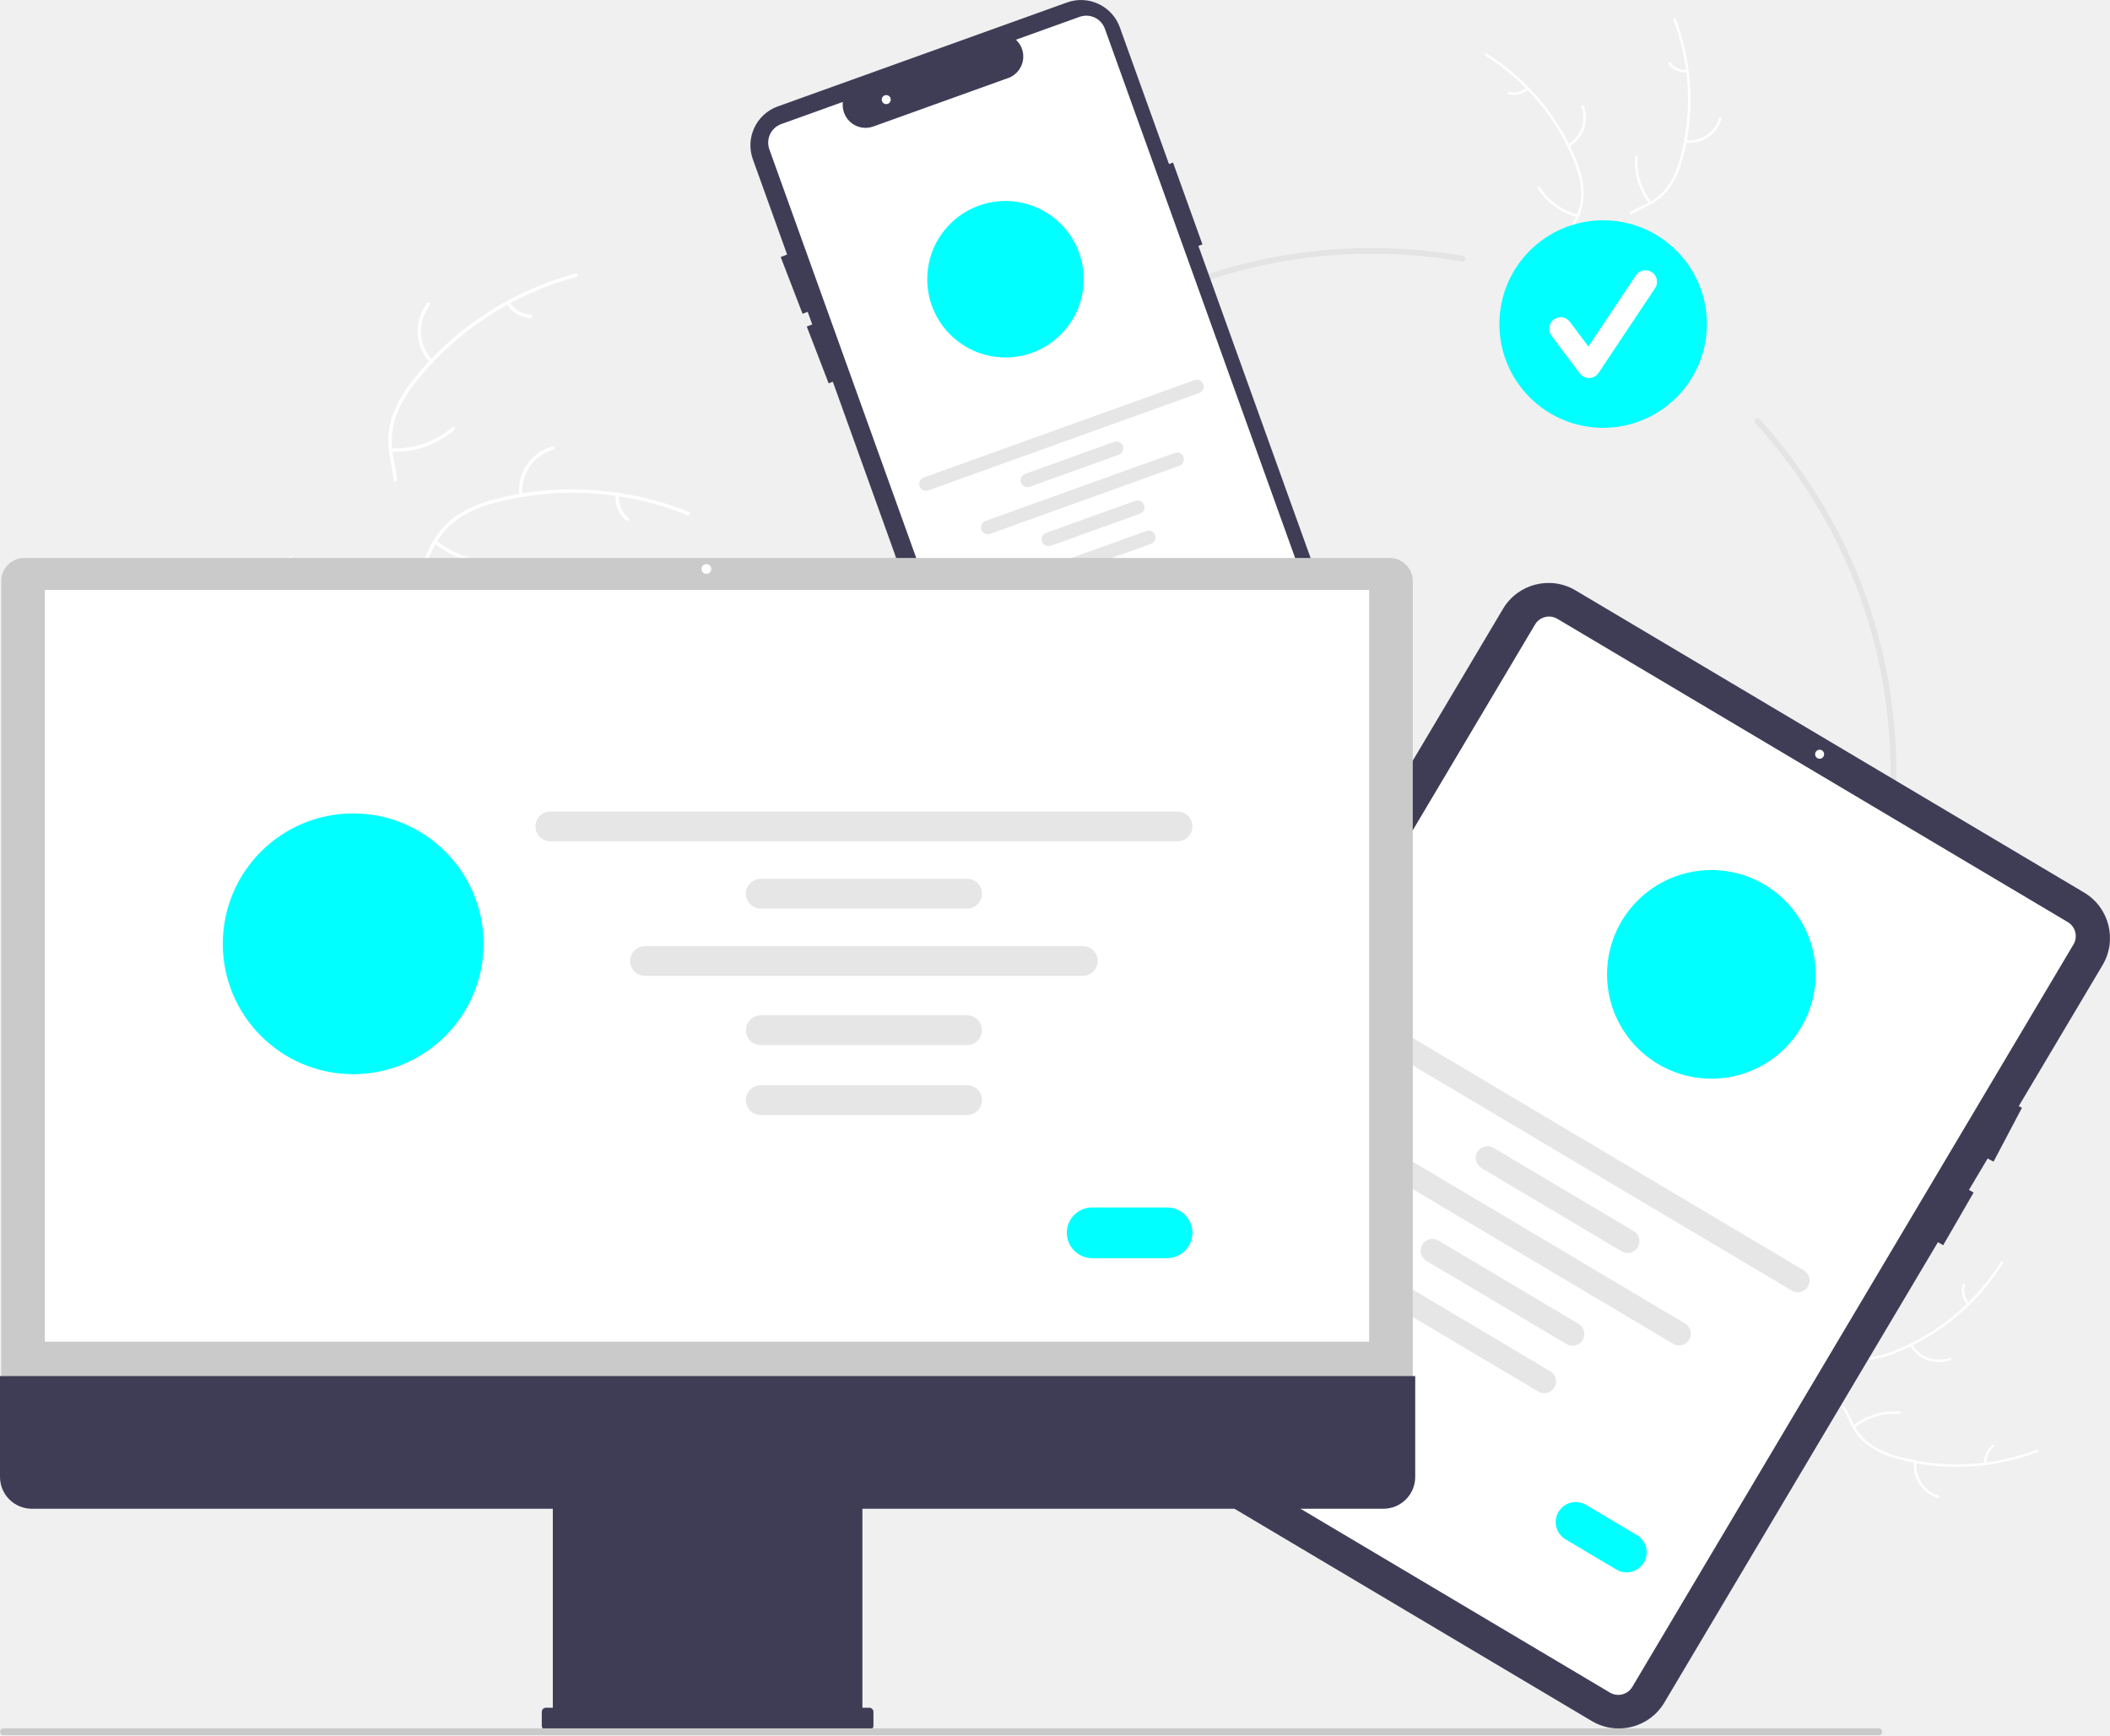
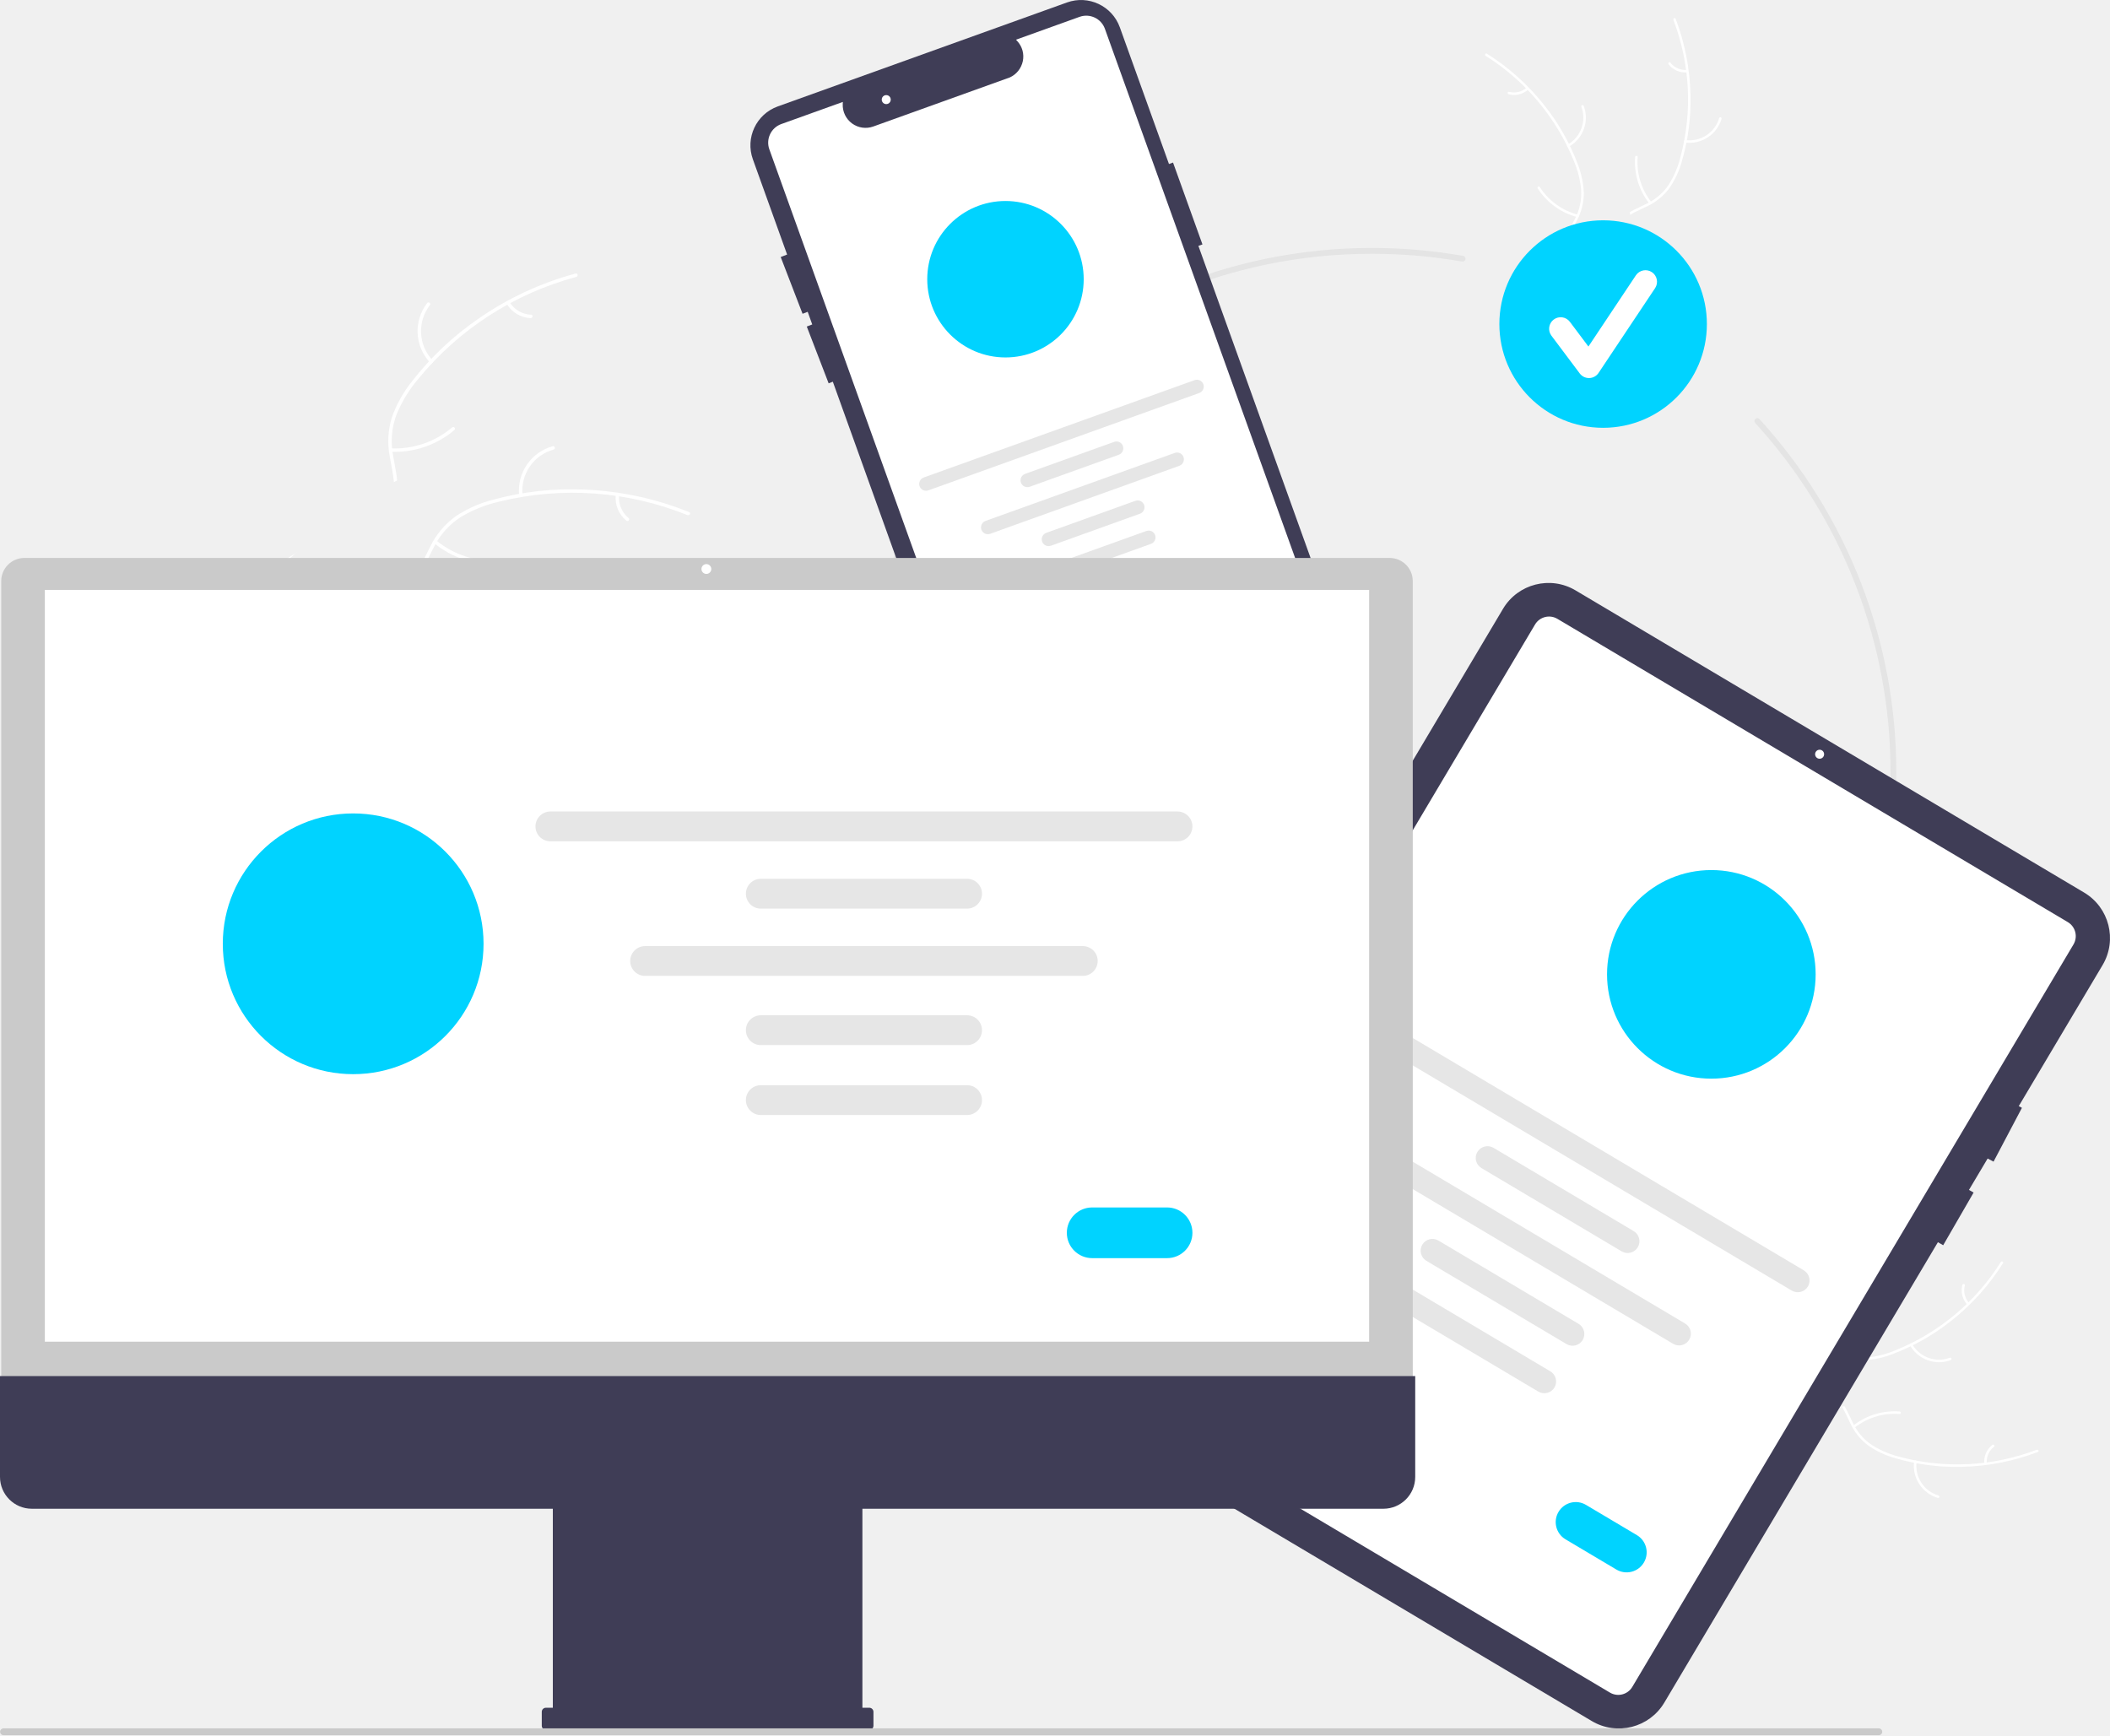
<svg xmlns="http://www.w3.org/2000/svg" data-name="Layer 1" width="728.252" height="598.943" viewBox="0 0 728.252 598.943">
  <path d="M828.549,210.725c4.653-18.979.229-41.112-14.804-53.595a90.031,90.031,0,0,1-22.02,57.757c-5.393,6.171-12.034,12.472-12.296,20.663-.163,5.097,2.325,9.992,5.754,13.767,3.429,3.775,7.754,6.6,12.027,9.381l.628,1.107C811.595,245.929,823.896,229.704,828.549,210.725Z" transform="translate(-235.874 -150.5287)" fill="#f0f0f0" />
  <path d="M813.443,157.407a76.953,76.953,0,0,1,2.45,47.282,33.138,33.138,0,0,1-4.048,9.561,19.006,19.006,0,0,1-7.557,6.554c-2.825,1.429-5.879,2.563-8.308,4.653a11.638,11.638,0,0,0-3.915,8.675c-.117,4.087,1.241,7.972,2.701,11.725,1.621,4.167,3.371,8.47,2.996,13.032-.045.553.815.591.86.039.652-7.938-4.739-14.643-5.594-22.342-.399-3.593.282-7.327,2.939-9.947,2.323-2.291,5.472-3.463,8.344-4.884a20.281,20.281,0,0,0,7.628-6.133,30.636,30.636,0,0,0,4.401-9.37A74.658,74.658,0,0,0,819.326,183.11a78.317,78.317,0,0,0-5.121-26.104c-.197-.516-.958-.112-.763.401Z" transform="translate(-235.874 -150.5287)" fill="#fff" />
  <path d="M817.533,199.737a11.545,11.545,0,0,0,12.52-8.171c.156-.532-.663-.799-.819-.266a10.691,10.691,0,0,1-11.661,7.577c-.549-.072-.585.789-.039.86Z" transform="translate(-235.874 -150.5287)" fill="#fff" />
  <path d="M805.816,220.269a22.253,22.253,0,0,1-4.721-15.515c.043-.553-.817-.591-.86-.039A23.146,23.146,0,0,0,805.18,220.85c.345.435.979-.148.636-.581Z" transform="translate(-235.874 -150.5287)" fill="#fff" />
  <path d="M818.083,174.658a6.535,6.535,0,0,1-5.675-2.5c-.34-.439-.973.145-.636.581a7.323,7.323,0,0,0,6.272,2.779.445.445,0,0,0,.45-.411.433.433,0,0,0-.411-.45Z" transform="translate(-235.874 -150.5287)" fill="#fff" />
  <path d="M748.735,169.416c.204.28.409.56.611.847a86.065,86.065,0,0,1,7.223,11.948c.166.32.329.647.486.971a90.732,90.732,0,0,1,8.806,32.223,88.112,88.112,0,0,1,.062,13.388c-.441,6.156-1.408,12.796.164,18.568a15.114,15.114,0,0,0,.583,1.778l29.769,11.347c.081-.008.159-.009.24-.017l1.168.507c.033-.229.061-.467.094-.695.019-.133.032-.268.052-.4.011-.089.021-.179.036-.258.004-.03.007-.059.008-.082.015-.08.02-.156.033-.229q.247-1.994.467-3.999c.003-.007.003-.007-.001-.016a129.556,129.556,0,0,0,.007-30.63c-.04-.303-.077-.613-.131-.921a84.079,84.079,0,0,0-2.977-13.394,74.329,74.329,0,0,0-2.609-7.054A61.81,61.81,0,0,0,782.497,186.96c-8.528-9.707-20.066-16.579-32.789-17.484C749.382,169.453,749.063,169.432,748.735,169.416Z" transform="translate(-235.874 -150.5287)" fill="#f0f0f0" />
  <path d="M748.658,169.819a76.953,76.953,0,0,1,30.424,36.277,33.138,33.138,0,0,1,2.525,10.071,19.006,19.006,0,0,1-2.088,9.783c-1.395,2.841-3.151,5.586-3.832,8.717a11.638,11.638,0,0,0,2.097,9.284c2.367,3.334,5.79,5.618,9.216,7.735,3.803,2.351,7.791,4.733,10.239,8.601.297.469,1.007-.019.71-.487-4.259-6.73-12.6-8.838-17.918-14.471-2.482-2.628-4.186-6.02-3.642-9.711.476-3.227,2.284-6.059,3.722-8.924a20.281,20.281,0,0,0,2.398-9.489,30.636,30.636,0,0,0-2.128-10.131,74.658,74.658,0,0,0-11.549-20.275,78.317,78.317,0,0,0-19.805-17.759c-.468-.294-.833.487-.368.779Z" transform="translate(-235.874 -150.5287)" fill="#fff" />
  <path d="M777.409,201.155a11.545,11.545,0,0,0,5.077-14.062c-.196-.518-1.011-.238-.814.281a10.691,10.691,0,0,1-4.749,13.071c-.482.273.007.982.487.71Z" transform="translate(-235.874 -150.5287)" fill="#fff" />
  <path d="M780.415,224.603a22.253,22.253,0,0,1-13.11-9.545c-.298-.468-1.008.02-.71.487a23.146,23.146,0,0,0,13.663,9.905c.538.139.693-.708.158-.847Z" transform="translate(-235.874 -150.5287)" fill="#fff" />
  <path d="M762.749,180.8a6.535,6.535,0,0,1-6.036,1.421c-.535-.146-.69.702-.158.847a7.323,7.323,0,0,0,6.681-1.557.445.445,0,0,0,.112-.599.433.433,0,0,0-.599-.112Z" transform="translate(-235.874 -150.5287)" fill="#fff" />
  <path d="M709.374,598.115c-99.804,0-181-81.196-181-181s81.196-181,181-181a182.729,182.729,0,0,1,31.477,2.728 1.0 1,0,1,1-.345,1.97A180.782,180.782,0,0,0,709.374,238.115c-98.701,0-179,80.299-179,179s80.299,179,179,179,179-80.299,179-179a178.548,178.548,0,0,0-46.695-120.569,1,1,0,0,1,1.478-1.348,180.544,180.544,0,0,1,47.217,121.916C890.374,516.919,809.178,598.115,709.374,598.115Z" transform="translate(-235.874 -150.5287)" fill="#e4e4e4" />
-   <circle cx="553.307" cy="111.852" r="35.811" fill="#00FFFF " />
+   <circle cx="553.307" cy="111.852" r="35.811" fill="#00d3ff" />
  <path d="M784.296,281.019a3.982,3.982,0,0,1-3.186-1.594l-9.77-13.027a3.983,3.983,0,1,1,6.374-4.78l6.392,8.522,16.416-24.624a3.984,3.984,0,0,1,6.629,4.419l-19.54,29.309a3.985,3.985,0,0,1-3.204,1.773C784.37,281.018,784.333,281.019,784.296,281.019Z" transform="translate(-235.874 -150.5287)" fill="#fff" />
  <path d="M704.717,389.026,649.494,235.396l1.4-.503-10.156-28.257-1.4.504-16.956-47.169a14.255,14.255,0,0,0-18.237-8.593l-99.833,35.885a14.256,14.256,0,0,0-8.594,18.237l11.822,32.889-2.213.852,7.547,19.597,1.771-.682,1.567,4.359-1.885.726,7.547,19.597,1.444-.556,54.736,152.274a14.23,14.23,0,0,0,18.238,8.594l99.832-35.885A14.273,14.273,0,0,0,704.717,389.026Z" transform="translate(-235.874 -150.5287)" fill="#3f3d56" />
  <path d="M591.041,438.086a6.845,6.845,0,0,1-6.424-4.524L501.412,202.087a6.831,6.831,0,0,1,4.118-8.739l21.241-7.635-.032.743a7.874,7.874,0,0,0,10.53,7.742L584.41,177.254a7.974,7.974,0,0,0,4.488-5.636,7.808,7.808,0,0,0-1.861-6.835l-.498-.553,21.941-7.887a6.84,6.84,0,0,1,8.739,4.118L696.604,381.306a18.147,18.147,0,0,1-10.927,23.188L593.356,437.68A6.842,6.842,0,0,1,591.041,438.086Z" transform="translate(-235.874 -150.5287)" fill="#fff" />
-   <circle cx="347.033" cy="96.377" r="27" fill="#00FFFF " />
+   <circle cx="347.033" cy="96.377" r="27" fill="#00d3ff" />
  <path d="M649.813,286.17l-93.502,33.61a2.362,2.362,0,1,1-1.598-4.445l93.502-33.61a2.362,2.362,0,0,1,1.598,4.445Z" transform="translate(-235.874 -150.5287)" fill="#e6e6e6" />
  <path d="M622.046,307.48l-30.756,11.055a2.362,2.362,0,1,1-1.598-4.445l30.756-11.055a2.362,2.362,0,0,1,1.598,4.445Z" transform="translate(-235.874 -150.5287)" fill="#e6e6e6" />
  <path d="M629.361,327.831l-30.756,11.055a2.362,2.362,0,1,1-1.598-4.445L627.763,323.386a2.362,2.362,0,0,1,1.598,4.445Z" transform="translate(-235.874 -150.5287)" fill="#e6e6e6" />
  <path d="M633.108,338.255,602.352,349.31a2.362,2.362,0,1,1-1.598-4.445l30.756-11.055a2.362,2.362,0,1,1,1.598,4.445Z" transform="translate(-235.874 -150.5287)" fill="#e6e6e6" />
  <path d="M642.901,311.313l-65.253,23.456a2.362,2.362,0,1,1-1.598-4.445l65.253-23.456a2.362,2.362,0,1,1,1.598,4.445Z" transform="translate(-235.874 -150.5287)" fill="#e6e6e6" />
-   <path d="M629.758,363.558l-11.167,4.014a4.016,4.016,0,0,1-2.717-7.559l11.167-4.014a4.016,4.016,0,0,1,2.717,7.559Z" transform="translate(-235.874 -150.5287)" fill="#00FFFF " />
+   <path d="M629.758,363.558l-11.167,4.014a4.016,4.016,0,0,1-2.717-7.559l11.167-4.014a4.016,4.016,0,0,1,2.717,7.559Z" transform="translate(-235.874 -150.5287)" fill="#00d3ff" />
  <circle cx="305.882" cy="34.38" r="1.553" fill="#fff" />
  <path d="M363.157,272.252c17.406-20.488,45.647-33.401,71.684-26.706a123.863,123.863,0,0,0-46.635,71.113c-2.531,10.987-4.202,23.471-13.122,30.366-5.55,4.291-13.014,5.464-19.986,4.685-6.972-.779-13.608-3.323-20.155-5.845l-1.741.193C337.581,319.535,345.752,292.741,363.157,272.252Z" transform="translate(-235.874 -150.5287)" fill="#f0f0f0" />
  <path d="M434.775,246.107a105.87,105.87,0,0,0-54.686,35.389,45.591,45.591,0,0,0-7.395,12.221,26.149,26.149,0,0,0-1.213,13.708c.685,4.301,1.883,8.62,1.511,13.013a16.011,16.011,0,0,1-6.514,11.358c-4.461,3.426-9.887,5.044-15.248,6.442-5.953,1.552-12.16,3.07-16.944,7.166-.58.496-1.316-.432-.737-.928,8.323-7.127,20.144-6.522,29.417-11.776,4.327-2.452,7.941-6.222,8.719-11.295.681-4.436-.551-8.892-1.282-13.24a27.903,27.903,0,0,1,.687-13.448,42.148,42.148,0,0,1,6.898-12.46,102.712,102.712,0,0,1,23.391-21.986A107.747,107.747,0,0,1,434.607,244.933c.735-.197.898.978.168,1.173Z" transform="translate(-235.874 -150.5287)" fill="#fff" />
  <path d="M384.289,275.674a15.884,15.884,0,0,1-.985-20.544c.467-.602,1.425.095.957.699a14.708,14.708,0,0,0,.955,19.109c.524.554-.407,1.288-.928.737Z" transform="translate(-235.874 -150.5287)" fill="#fff" />
  <path d="M370.846,305.29A30.615,30.615,0,0,0,391.948,298.044c.581-.494,1.318.434.737.928a31.844,31.844,0,0,1-21.974,7.495c-.763-.034-.624-1.211.135-1.177Z" transform="translate(-235.874 -150.5287)" fill="#fff" />
  <path d="M411.802,254.842a8.991,8.991,0,0,0,7.362,4.311c.763.025.623,1.202-.135,1.177a10.075,10.075,0,0,1-8.155-4.751.612.612,0,0,1,.095-.832.595.595,0,0,1,.832.095Z" transform="translate(-235.874 -150.5287)" fill="#fff" />
  <path d="M473.557,327.924c-.477-.002-.954-.004-1.437.002a118.406,118.406,0,0,0-19.142,1.581c-.49.073-.986.154-1.474.241a124.827,124.827,0,0,0-43.022,16.163,121.222,121.222,0,0,0-14.975,10.724c-6.508,5.454-13.13,11.886-20.832,14.787a20.794,20.794,0,0,1-2.452.784L333.573,348.168c-.056-.096-.118-.185-.174-.281l-1.507-.893c.229-.221.471-.445.7-.665.132-.129.273-.252.405-.38.091-.084.182-.168.259-.249.03-.028.061-.056.085-.076.077-.081.157-.148.229-.221q2.024-1.883,4.082-3.745c.005-.008.005-.008.019-.011,10.477-9.428,21.834-18.064,34.14-24.703.37-.2.746-.408,1.133-.596a115.674,115.674,0,0,1,17.332-7.48,102.264,102.264,0,0,1,9.967-2.779,85.037,85.037,0,0,1,26.536-1.658c17.697,1.681,34.66,9.004,45.927,22.457C472.994,327.233,473.274,327.572,473.557,327.924Z" transform="translate(-235.874 -150.5287)" fill="#f0f0f0" />
  <path d="M473.169,328.336a105.87,105.87,0,0,0-64.97-4.669,45.591,45.591,0,0,0-13.263,5.305,26.149,26.149,0,0,0-9.222,10.215c-2.043,3.846-3.686,8.017-6.628,11.299a16.011,16.011,0,0,1-12.04,5.147c-5.624.049-10.931-1.926-16.053-4.037-5.687-2.344-11.558-4.87-17.844-4.479-.762.047-.79-1.137-.03-1.184,10.936-.679,20.011,6.921,30.578,8.308,4.931.647,10.086-.187,13.762-3.769,3.214-3.132,4.913-7.431,6.948-11.344a27.902,27.902,0,0,1,8.645-10.324,42.148,42.148,0,0,1,13.01-5.796,102.713,102.713,0,0,1,31.914-3.472,107.747,107.747,0,0,1,35.765,7.761c.705.285.128,1.321-.572,1.038Z" transform="translate(-235.874 -150.5287)" fill="#fff" />
  <path d="M415.057,321.547a15.884,15.884,0,0,1,11.583-16.996c.736-.2,1.081.934.344,1.134a14.708,14.708,0,0,0-10.742,15.832c.084.758-1.101.783-1.184.03Z" transform="translate(-235.874 -150.5287)" fill="#fff" />
  <path d="M386.493,337.1a30.615,30.615,0,0,0,21.211,6.92c.762-.045.791,1.14.03,1.184a31.844,31.844,0,0,1-22.057-7.245c-.589-.487.231-1.343.816-.859Z" transform="translate(-235.874 -150.5287)" fill="#fff" />
  <path d="M449.567,321.479a8.991,8.991,0,0,0,3.282,7.875c.594.479-.226,1.335-.816.859a10.075,10.075,0,0,1-3.651-8.703.612.612,0,0,1,.577-.607.595.595,0,0,1,.607.577Z" transform="translate(-235.874 -150.5287)" fill="#fff" />
  <path d="M885.524,666.043c18.979,4.653,41.112.229,53.595-14.804a90.031,90.031,0,0,1-57.757-22.02c-6.171-5.393-12.472-12.034-20.663-12.296-5.097-.163-9.992,2.325-13.767,5.754-3.775,3.429-6.6,7.754-9.381,12.027l-1.107.628C850.32,649.088,866.545,661.389,885.524,666.043Z" transform="translate(-235.874 -150.5287)" fill="#f0f0f0" />
  <path d="M938.842,650.936a76.953,76.953,0,0,1-47.282,2.45,33.138,33.138,0,0,1-9.561-4.048,19.006,19.006,0,0,1-6.554-7.557c-1.429-2.825-2.563-5.879-4.653-8.308a11.638,11.638,0,0,0-8.675-3.915c-4.087-.117-7.972,1.241-11.725,2.701-4.167,1.621-8.47,3.371-13.032,2.996-.553-.045-.591.815-.039.86,7.938.652,14.643-4.739,22.342-5.594,3.593-.399,7.327.282,9.947,2.939,2.291,2.323,3.463,5.472,4.884,8.344a20.281,20.281,0,0,0,6.133,7.628,30.636,30.636,0,0,0,9.37,4.401,74.657,74.657,0,0,0,23.142,2.986,78.317,78.317,0,0,0,26.104-5.121c.516-.197.112-.958-.401-.763Z" transform="translate(-235.874 -150.5287)" fill="#fff" />
  <path d="M896.512,655.026a11.545,11.545,0,0,0,8.171,12.52c.532.156.799-.663.266-.819a10.691,10.691,0,0,1-7.577-11.661c.072-.549-.789-.585-.86-.039Z" transform="translate(-235.874 -150.5287)" fill="#fff" />
  <path d="M875.98,643.309a22.253,22.253,0,0,1,15.515-4.721c.553.043.591-.817.039-.86a23.146,23.146,0,0,0-16.135,4.945c-.435.345.148.979.581.636Z" transform="translate(-235.874 -150.5287)" fill="#fff" />
  <path d="M921.591,655.577a6.535,6.535,0,0,1,2.5-5.675c.439-.34-.145-.973-.581-.636a7.323,7.323,0,0,0-2.779,6.272.445.445,0,0,0,.411.45.433.433,0,0,0,.45-.411Z" transform="translate(-235.874 -150.5287)" fill="#fff" />
  <path d="M926.833,586.228c-.28.204-.56.409-.847.611a86.065,86.065,0,0,1-11.948,7.223c-.32.166-.647.329-.971.486a90.732,90.732,0,0,1-32.223,8.806,88.112,88.112,0,0,1-13.388.062c-6.156-.441-12.796-1.408-18.568.164a15.114,15.114,0,0,0-1.778.583l-11.347,29.769c.008.081.009.159.017.24l-.507,1.168c.229.033.467.061.695.094.133.019.268.032.4.052.089.011.179.021.258.036.03.004.059.007.082.008.08.015.156.02.229.033q1.994.247,3.999.467c.007.003.007.003.016-.001a129.556,129.556,0,0,0,30.63.007c.303-.04.613-.077.921-.131a84.079,84.079,0,0,0,13.394-2.977,74.329,74.329,0,0,0,7.054-2.609,61.81,61.81,0,0,0,16.335-10.326c9.707-8.528,16.579-20.066,17.484-32.789C926.796,586.876,926.817,586.556,926.833,586.228Z" transform="translate(-235.874 -150.5287)" fill="#f0f0f0" />
  <path d="M926.43,586.151a76.953,76.953,0,0,1-36.277,30.424,33.138,33.138,0,0,1-10.071,2.525,19.006,19.006,0,0,1-9.783-2.088c-2.841-1.395-5.586-3.151-8.717-3.832a11.638,11.638,0,0,0-9.284,2.097c-3.334,2.367-5.618,5.79-7.735,9.216-2.351,3.803-4.733,7.791-8.601,10.239-.469.297.019,1.007.487.71,6.73-4.259,8.838-12.6,14.471-17.918,2.628-2.482,6.02-4.186,9.711-3.642,3.227.476,6.059,2.284,8.924,3.722a20.281,20.281,0,0,0,9.489,2.398,30.636,30.636,0,0,0,10.131-2.128,74.658,74.658,0,0,0,20.275-11.549A78.317,78.317,0,0,0,927.208,586.519c.294-.468-.487-.833-.779-.368Z" transform="translate(-235.874 -150.5287)" fill="#fff" />
  <path d="M895.094,614.902a11.545,11.545,0,0,0,14.062,5.077c.518-.196.238-1.011-.281-.814a10.691,10.691,0,0,1-13.071-4.749c-.273-.482-.982.007-.71.487Z" transform="translate(-235.874 -150.5287)" fill="#fff" />
  <path d="M871.646,617.909a22.253,22.253,0,0,1,9.545-13.11c.468-.298-.02-1.008-.487-.71a23.146,23.146,0,0,0-9.905,13.663c-.139.538.708.693.847.158Z" transform="translate(-235.874 -150.5287)" fill="#fff" />
  <path d="M915.449,600.243a6.535,6.535,0,0,1-1.421-6.036c.146-.535-.702-.69-.847-.158a7.323,7.323,0,0,0,1.557,6.681.445.445,0,0,0,.599.112.433.433,0,0,0,.112-.599Z" transform="translate(-235.874 -150.5287)" fill="#fff" />
  <path d="M961.571,483.63l-28.94,48.7,1.1.58-9.8,18.58-2.04-1.08-6.44,10.83,1.6.92-10.5,18.18-1.82-1.05-94.43,158.92a18.274,18.274,0,0,1-25.02,6.37L609.731,640.27a18.272,18.272,0,0,1-6.37-25.02l151.27-254.58a18.274,18.274,0,0,1,25.02-6.37l175.55,104.31A18.281,18.281,0,0,1,961.571,483.63Z" transform="translate(-235.874 -150.5287)" fill="#3f3d56" />
  <path d="M791.537,734.753,615.369,630.076a5.634,5.634,0,0,1-1.963-7.712L765.679,366.09a5.634,5.634,0,0,1,7.712-1.963L949.56,468.804a5.634,5.634,0,0,1,1.963,7.712L799.25,732.79A5.634,5.634,0,0,1,791.537,734.753Z" transform="translate(-235.874 -150.5287)" fill="#fff" />
  <circle cx="628.028" cy="260.333" r="1.553" fill="#fff" />
  <path d="M854.291,595.994,707.234,508.615a4.066,4.066,0,1,1,4.154-6.991l147.057,87.379a4.066,4.066,0,1,1-4.154,6.991Z" transform="translate(-235.874 -150.5287)" fill="#e6e6e6" />
  <path d="M795.572,582.454l-48.371-28.741a4.066,4.066,0,1,1,4.154-6.991l48.371,28.741a4.066,4.066,0,0,1-4.154,6.991Z" transform="translate(-235.874 -150.5287)" fill="#e6e6e6" />
  <path d="M776.554,614.461l-48.371-28.741a4.066,4.066,0,0,1,4.154-6.991l48.371,28.741a4.066,4.066,0,1,1-4.154,6.991Z" transform="translate(-235.874 -150.5287)" fill="#e6e6e6" />
  <path d="M766.813,630.855l-48.371-28.741a4.066,4.066,0,1,1,4.154-6.991l48.371,28.741a4.066,4.066,0,1,1-4.154,6.991Z" transform="translate(-235.874 -150.5287)" fill="#e6e6e6" />
  <path d="M813.325,614.352l-102.627-60.979a4.066,4.066,0,0,1,4.154-6.991l102.627,60.979a4.066,4.066,0,1,1-4.154,6.991Z" transform="translate(-235.874 -150.5287)" fill="#e6e6e6" />
-   <path d="M793.764,692.284l-17.563-10.436a6.914,6.914,0,0,1,7.064-11.888l17.563,10.436a6.914,6.914,0,0,1-7.064,11.888Z" transform="translate(-235.874 -150.5287)" fill="#00FFFF " />
-   <circle cx="590.659" cy="336.314" r="36" fill="#00FFFF " />
+   <path d="M793.764,692.284l-17.563-10.436a6.914,6.914,0,0,1,7.064-11.888l17.563,10.436a6.914,6.914,0,0,1-7.064,11.888Z" transform="translate(-235.874 -150.5287)" fill="#00d3ff" />
+   <circle cx="590.659" cy="336.314" r="36" fill="#00d3ff" />
  <path d="M236.298,633.134H723.479V351.086a7.98,7.98,0,0,0-7.971-7.971H244.269a7.98,7.98,0,0,0-7.971,7.971Z" transform="translate(-235.874 -150.5287)" fill="#cacaca" />
  <rect x="15.476" y="203.611" width="457.077" height="259.491" fill="#fff" />
  <path d="M235.874,625.502v34.805a10.987,10.987,0,0,0,10.987,10.987H426.676v68.689h-2.389a1.427,1.427,0,0,0-1.427,1.427V746.188a1.427,1.427,0,0,0,1.427,1.427H535.914A1.427,1.427,0,0,0,537.341,746.188v-4.778a1.427,1.427,0,0,0-1.427-1.427h-2.389V671.295H713.34a10.987,10.987,0,0,0,10.987-10.987v-34.805Z" transform="translate(-235.874 -150.5287)" fill="#3f3d56" />
  <path d="M642.287,440.923H425.833a5.145,5.145,0,1,1,0-10.29H642.287a5.145,5.145,0,1,1,0,10.29Z" transform="translate(-235.874 -150.5287)" fill="#e6e6e6" />
  <path d="M569.659,464.149H498.461a5.145,5.145,0,1,1,0-10.291h71.198a5.145,5.145,0,1,1,0,10.291Z" transform="translate(-235.874 -150.5287)" fill="#e6e6e6" />
  <path d="M569.659,511.26H498.461a5.145,5.145,0,0,1,0-10.291h71.198a5.145,5.145,0,0,1,0,10.291Z" transform="translate(-235.874 -150.5287)" fill="#e6e6e6" />
  <path d="M569.659,535.39H498.461a5.145,5.145,0,1,1,0-10.29h71.198a5.145,5.145,0,1,1,0,10.29Z" transform="translate(-235.874 -150.5287)" fill="#e6e6e6" />
  <path d="M609.589,487.374H458.531a5.145,5.145,0,1,1,0-10.29H609.589a5.145,5.145,0,1,1,0,10.29Z" transform="translate(-235.874 -150.5287)" fill="#e6e6e6" />
-   <path d="M638.684,584.795H612.832a8.749,8.749,0,0,1,0-17.498h25.852a8.749,8.749,0,0,1,0,17.498Z" transform="translate(-235.874 -150.5287)" fill="#00FFFF " />
-   <circle cx="121.895" cy="325.766" r="45" fill="#00FFFF " />
+   <path d="M638.684,584.795H612.832a8.749,8.749,0,0,1,0-17.498h25.852a8.749,8.749,0,0,1,0,17.498Z" transform="translate(-235.874 -150.5287)" fill="#00d3ff" />
+   <circle cx="121.895" cy="325.766" r="45" fill="#00d3ff" />
  <path d="M884.359,749.471h-647.294a1.191,1.191,0,0,1,0-2.381h647.294a1.191,1.191,0,0,1,0,2.381Z" transform="translate(-235.874 -150.5287)" fill="#cacaca" />
  <circle cx="243.802" cy="196.403" r="1.696" fill="#fff" />
</svg>
